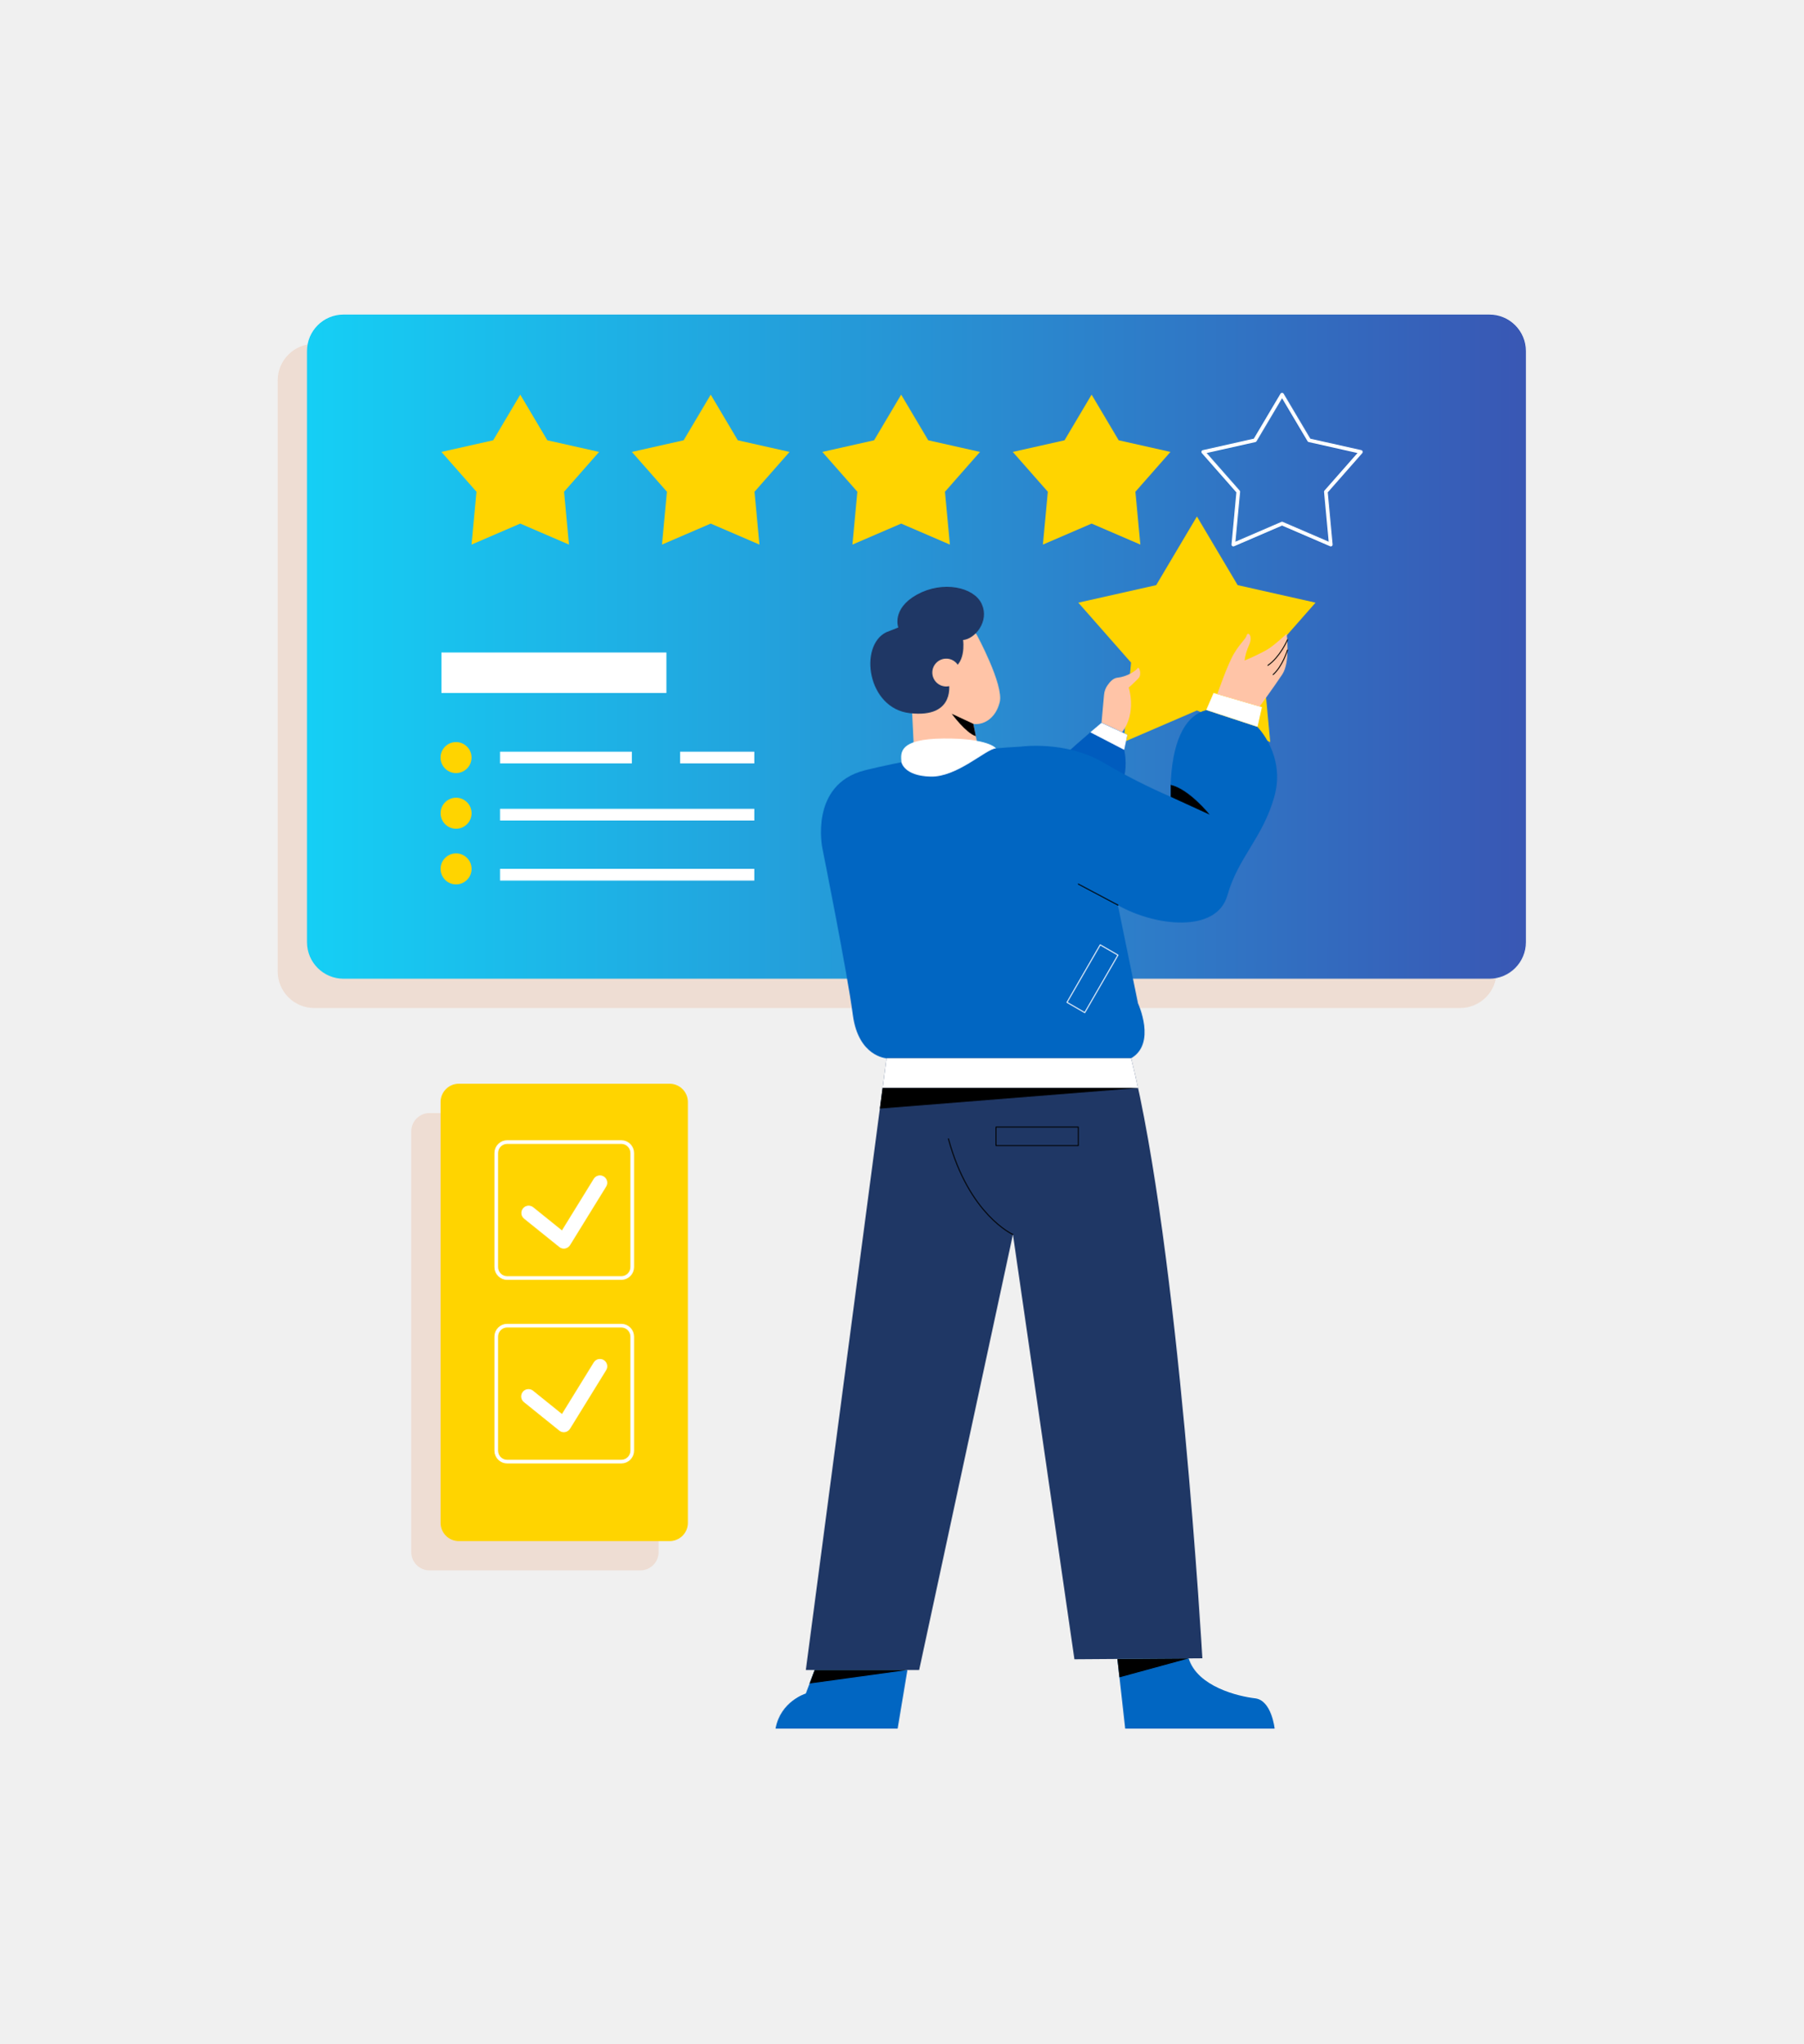
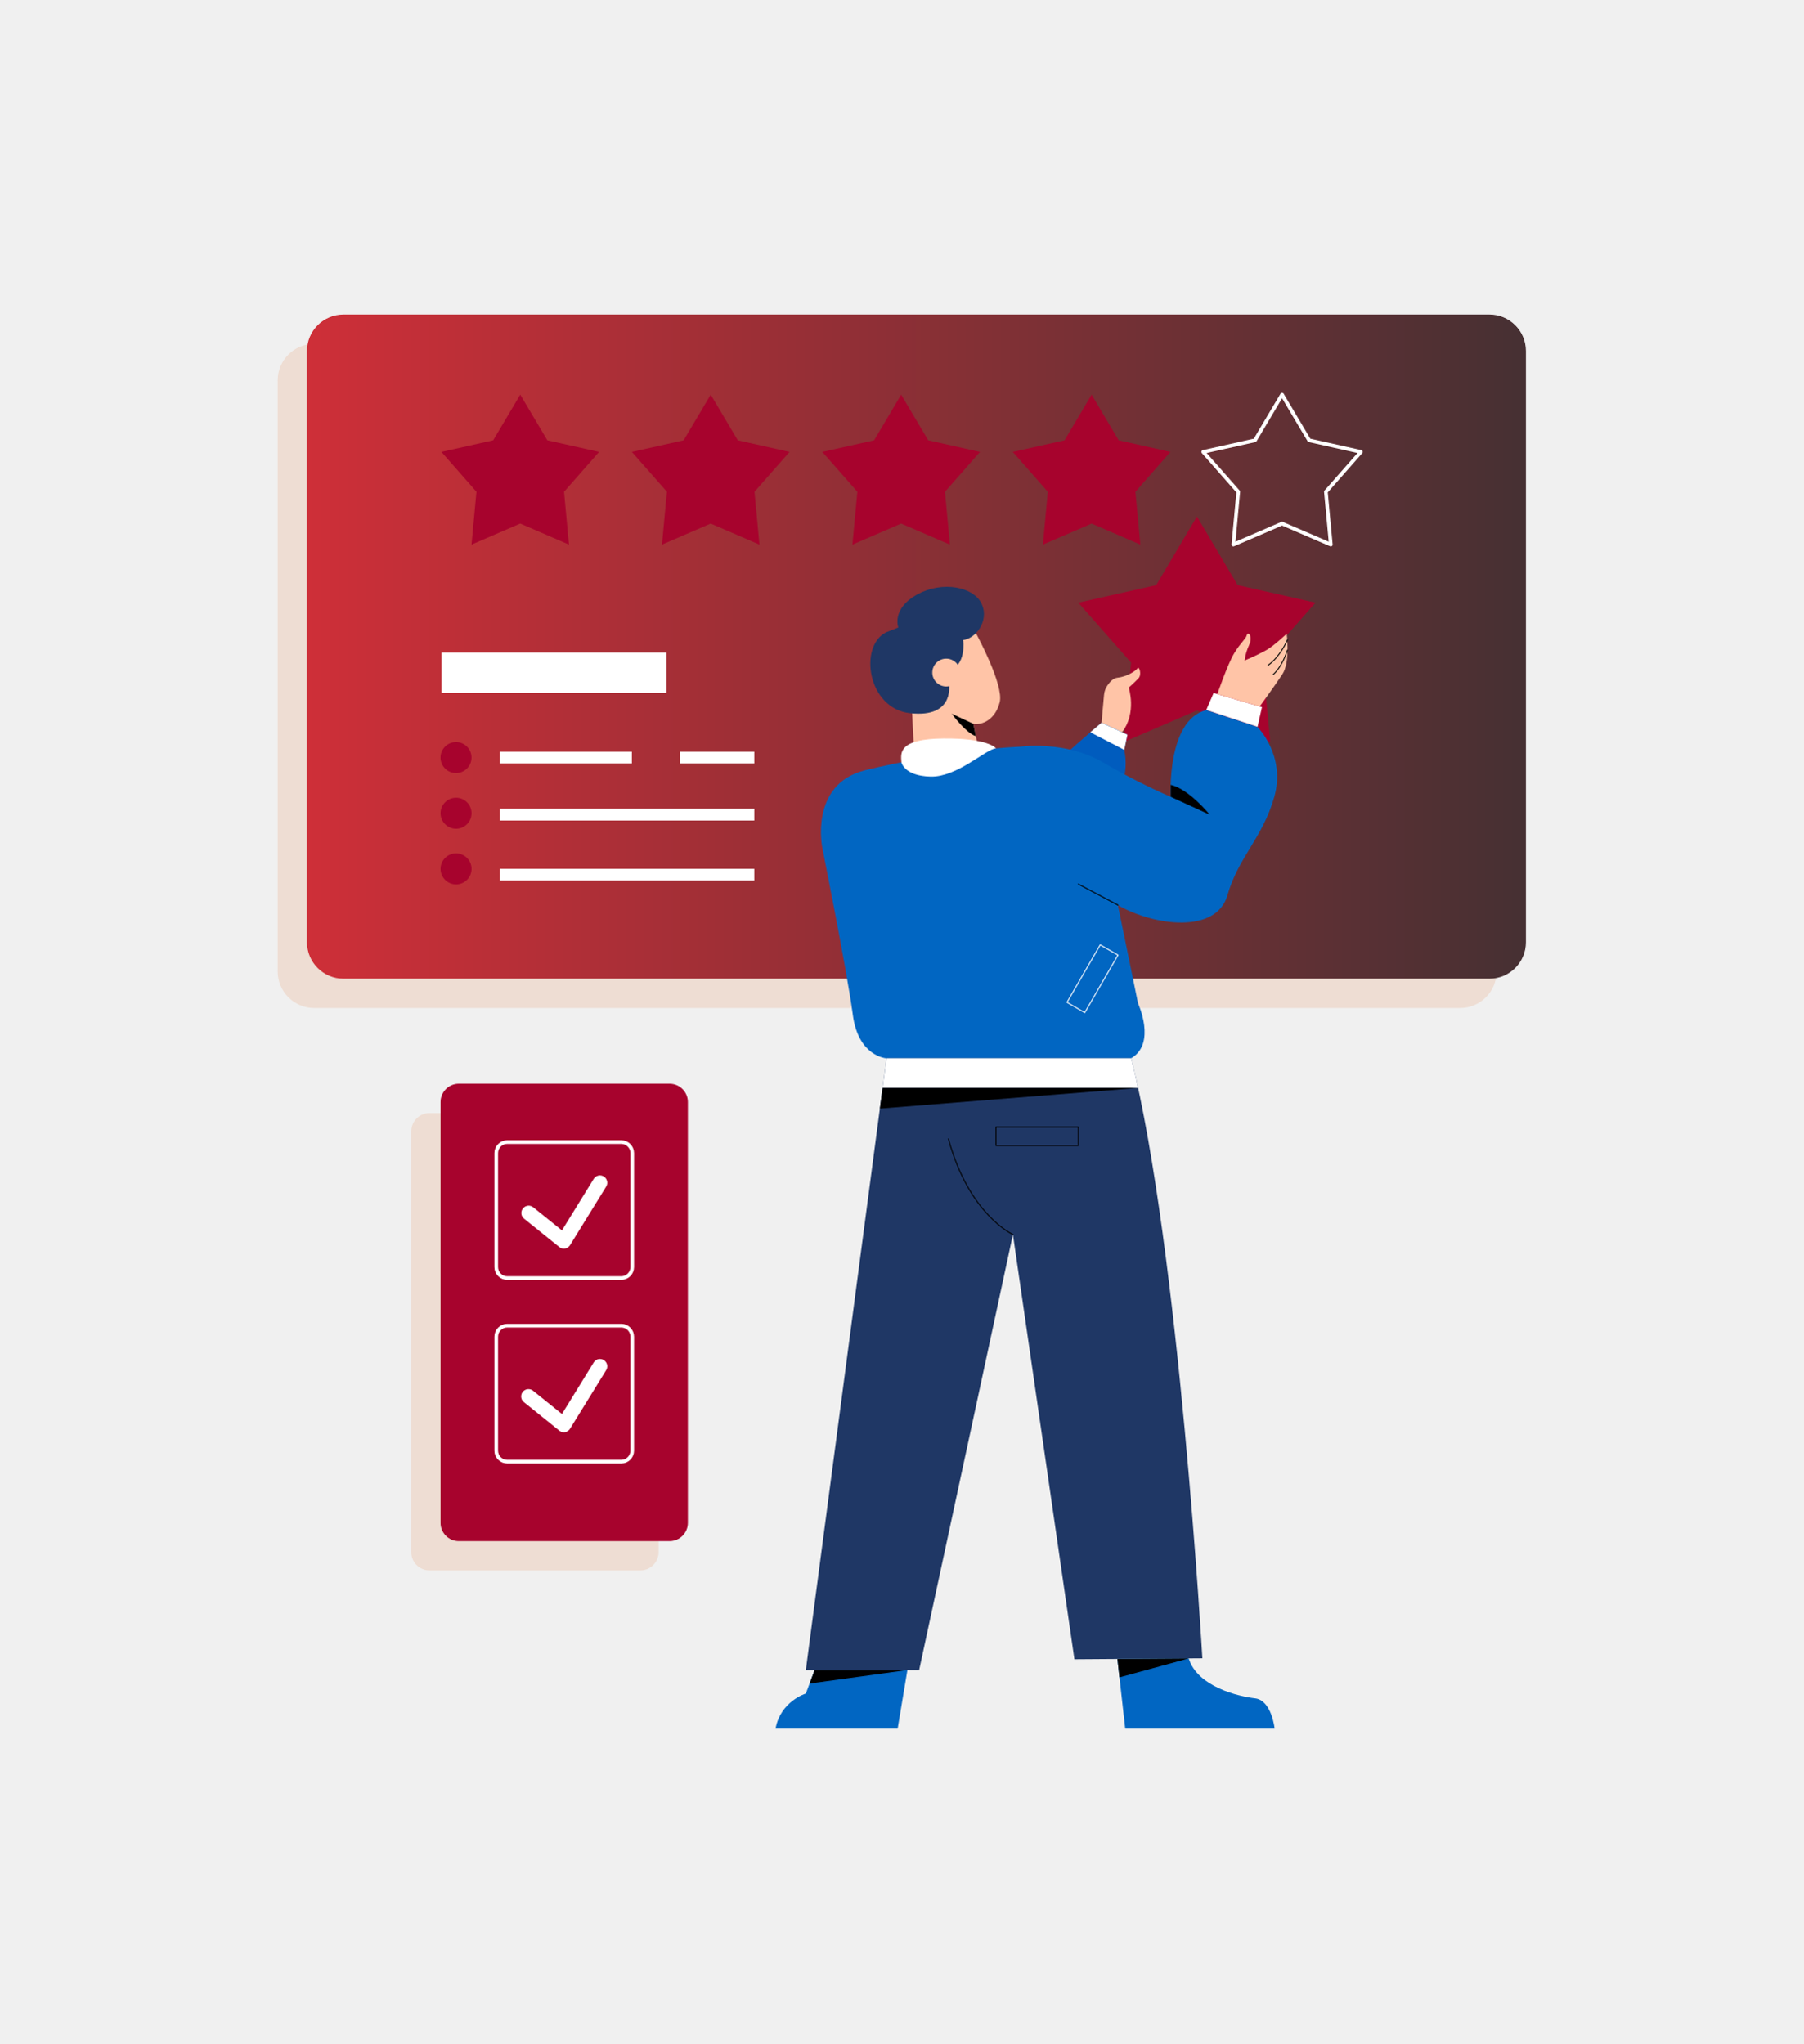
<svg xmlns="http://www.w3.org/2000/svg" id="Layer_1" data-name="Layer 1" viewBox="0 0 986.71 1117.97">
  <defs>
-     <style>.cls-1{fill:#eeddd3;}.cls-2{fill:url(#linear-gradient);}.cls-3{fill:#ffd400;}.cls-4{fill:#ffc4a7;}.cls-5{fill:#005cbe;}.cls-6{fill:#fff;}.cls-7{fill:#1f3765;}.cls-8{fill:#0166c2;}.cls-10,.cls-11,.cls-9{fill:none;stroke-linecap:round;stroke-linejoin:round;}.cls-9{stroke:#000;}.cls-10,.cls-9{stroke-width:0.5px;}.cls-10,.cls-11{stroke:#fff;}.cls-11{stroke-width:2px;}</style>
+     <style>.cls-1{fill:#eeddd3;}.cls-2{fill:url(#linear-gradient);}.cls-3{fill:#a7032d;}.cls-4{fill:#ffc4a7;}.cls-5{fill:#005cbe;}.cls-6{fill:#fff;}.cls-7{fill:#1f3765;}.cls-8{fill:#0166c2;}.cls-10,.cls-11,.cls-9{fill:none;stroke-linecap:round;stroke-linejoin:round;}.cls-9{stroke:#000;}.cls-10,.cls-9{stroke-width:0.5px;}.cls-10,.cls-11{stroke:#fff;}.cls-11{stroke-width:2px;}</style>
    <linearGradient id="linear-gradient" x1="167.94" y1="353.83" x2="834.81" y2="353.83" gradientUnits="userSpaceOnUse">
-       <stop offset="0" stop-color="#15cff5" />
-       <stop offset="1" stop-color="#3957b4" />
+       <stop offset="0" stop-color="#CE2F38" />
+       <stop offset="1" stop-color="#463033" />
    </linearGradient>
  </defs>
  <rect class="cls-1" x="151.91" y="188.14" width="666.87" height="363.42" rx="20" />
  <rect class="cls-2" x="167.94" y="172.11" width="666.87" height="363.42" rx="20" />
  <polygon class="cls-3" points="654.83 282.6 677.11 320.16 719.72 329.75 690.88 362.54 694.93 406.03 654.83 388.74 614.73 406.03 618.78 362.54 589.94 329.75 632.55 320.16 654.83 282.6" />
  <path class="cls-4" d="M613.85,400.68l-11.22-5.21L604,380.23a10.82,10.82,0,0,1,2-5.4c1.23-1.71,3-3.77,5.23-4,5.74-.61,10.35-4,11.15-5.24s2.47,3.5.42,5.61c-2.86,2.95-5.29,5-5.29,5S622.07,390.06,613.85,400.68Z" />
  <path class="cls-5" d="M571.24,432.34a37.12,37.12,0,0,1,11-19.1c9.09-8.28,20.44-17.77,20.44-17.77L616.79,402l-1.74,8.28a35.22,35.22,0,0,1-1.2,19.1c-3.6,10-7.08,18.57-7.08,18.57Z" />
  <polygon class="cls-6" points="615.05 410.3 596.48 400.68 602.63 395.47 616.79 402.02 615.05 410.3" />
  <path class="cls-4" d="M534.3,347.18s15,27.65,12.63,37.07-9.42,12.63-14.43,11.82l4.21,20.84-36.27,2.21-1.61-33.07s-14.62-14.62-7.61-28.85S519.07,330.55,534.3,347.18Z" />
  <path class="cls-7" d="M519.07,373.23s4.26,19.87-21.24,17c-23.44-2.6-28.05-36.87-13-44.28l6.61-2.61s-3.81-10.22,10.22-18,31.26-4.21,35.47,5.21-3.61,19-10.22,19.64c0,0,2.16,14.82-8.64,16.63Z" />
  <path class="cls-4" d="M525.28,368a7.61,7.61,0,1,1-7.61-7.61A7.6,7.6,0,0,1,525.28,368Z" />
  <path d="M532.5,396.07l-11.82-5.53s7.73,10.6,13.18,12.27Z" />
  <path class="cls-8" d="M473,421.52s42.29-10.82,85.57-13c0,0,24.24-3.41,44.88,8.61A342.48,342.48,0,0,0,640.5,436s-2.4-41.88,19.44-47.49l28,9.22s15.63,15.63,9.22,38.27-19.64,32.86-25.65,53.9-39.87,16.83-59.91,5.41l11,53.7s10.22,22-3.81,30.06H485s-15.43-.8-18.44-23.84-16.63-91-16.63-91S442.53,429.34,473,421.52Z" />
  <path d="M640.5,436l21.31,9.75s-11.09-13.89-21.31-16.3Z" />
  <line class="cls-9" x1="611.65" y1="495.26" x2="589.94" y2="483.74" />
  <path class="cls-6" d="M493.17,417.06s1.26,7.47,15.88,7.87,30.21-15,35.85-15.47c0,0-4-5.57-28.63-5.37S492.72,411.8,493.17,417.06Z" />
  <polygon class="cls-6" points="659.94 388.46 663.95 379.17 690.4 386.92 687.99 397.68 659.94 388.46" />
  <path class="cls-4" d="M666,379.77s5.57-16.26,9.18-22.27,6.31-7.71,6.91-9.92,3.51.3,1.3,5.31a29.84,29.84,0,0,0-2.5,8.52A121.62,121.62,0,0,0,693,355.6c4.07-2.34,10.92-8.82,10.92-8.82s2.11,15.43-2.4,22.24-12.36,17.54-12.36,17.54Z" />
  <path class="cls-9" d="M704.41,350.05s-4.06,9.42-10.74,14" />
  <path class="cls-9" d="M704.41,355.6s-2.66,8.88-7.87,13.49" />
  <path class="cls-7" d="M485,579,440.86,913.79h62l51.3-238.32L587.8,907.91l70-.53S645,683,618.86,579Z" />
  <path class="cls-6" d="M622.64,595.32c-1.23-5.7-2.48-11.15-3.78-16.3H485l-2.15,16.3Z" />
  <path class="cls-9" d="M554.14,675.47s-24-10.69-35.27-52.36" />
  <rect class="cls-9" x="544.9" y="616.69" width="45.04" height="10.15" />
  <polygon points="481.37 606.6 622.64 595.32 482.86 595.32 481.37 606.6" />
  <rect class="cls-10" x="592.08" y="517.37" width="11.22" height="36.34" transform="translate(347.85 -227.1) rotate(30)" />
  <path class="cls-8" d="M611.32,907.73l4.27,38.12h81.75s-1.6-15.49-10.68-16.56-31.51-6.3-36.33-21.85Z" />
  <path class="cls-8" d="M445.67,913.79l-4.81,12.85s-13.9,4.25-16.57,19.21h66.8l5.34-32.06Z" />
  <polygon points="650.33 907.44 612.45 917.81 611.32 907.73 650.33 907.44" />
  <polygon points="496.43 913.79 442.9 921.19 445.67 913.79 496.43 913.79" />
  <polygon class="cls-3" points="284.62 215.93 299.43 240.9 327.75 247.27 308.58 269.07 311.27 297.97 284.62 286.48 257.96 297.97 260.66 269.07 241.49 247.27 269.81 240.9 284.62 215.93" />
  <polygon class="cls-3" points="388.82 215.93 403.63 240.9 431.95 247.27 412.78 269.07 415.47 297.97 388.82 286.48 362.16 297.97 364.86 269.07 345.69 247.27 374.01 240.9 388.82 215.93" />
  <polygon class="cls-3" points="493.01 215.93 507.82 240.9 536.15 247.27 516.98 269.07 519.67 297.97 493.01 286.48 466.36 297.97 469.05 269.07 449.88 247.27 478.21 240.9 493.01 215.93" />
  <polygon class="cls-3" points="597.21 215.93 612.02 240.9 640.34 247.27 621.17 269.07 623.87 297.97 597.21 286.48 570.56 297.97 573.25 269.07 554.08 247.27 582.4 240.9 597.21 215.93" />
  <polygon class="cls-11" points="701.41 215.93 716.22 240.9 744.54 247.27 725.37 269.07 728.07 297.97 701.41 286.48 674.75 297.97 677.45 269.07 658.28 247.27 686.6 240.9 701.41 215.93" />
  <rect class="cls-6" x="241.49" y="357.03" width="123.09" height="22.14" />
  <rect class="cls-6" x="372.06" y="411.3" width="40.61" height="6.41" />
  <rect class="cls-6" x="273.55" y="411.3" width="72.14" height="6.41" />
  <rect class="cls-6" x="273.55" y="442.56" width="139.12" height="6.41" />
  <rect class="cls-6" x="273.55" y="475.41" width="139.12" height="6.41" />
  <path class="cls-3" d="M241,414.51A8.48,8.48,0,1,1,249.5,423,8.48,8.48,0,0,1,241,414.51Z" />
  <circle class="cls-3" cx="249.5" cy="444.97" r="8.48" />
  <circle class="cls-3" cx="249.5" cy="475.43" r="8.48" />
  <rect class="cls-1" x="224.99" y="609.03" width="135.31" height="250.26" rx="10" />
  <rect class="cls-3" x="241.02" y="593" width="135.31" height="250.26" rx="10" />
  <rect class="cls-11" x="271.48" y="624.91" width="74.4" height="74.4" rx="6" />
  <path class="cls-6" d="M308.47,683.22a4,4,0,0,1-2.51-.89l-19.24-15.49a4,4,0,1,1,5-6.25l15.7,12.65,17.38-28.19a4,4,0,1,1,6.82,4.21l-19.77,32.06a4,4,0,0,1-2.73,1.84A3.91,3.91,0,0,1,308.47,683.22Z" />
  <rect class="cls-11" x="271.48" y="725.37" width="74.4" height="74.4" rx="6" />
  <path class="cls-6" d="M308.47,783.68a4,4,0,0,1-2.51-.89l-19.24-15.5a4,4,0,1,1,5-6.24l15.7,12.65,17.38-28.2a4,4,0,0,1,6.82,4.21l-19.77,32.06a4,4,0,0,1-2.73,1.85A3.91,3.91,0,0,1,308.47,783.68Z" />
</svg>
